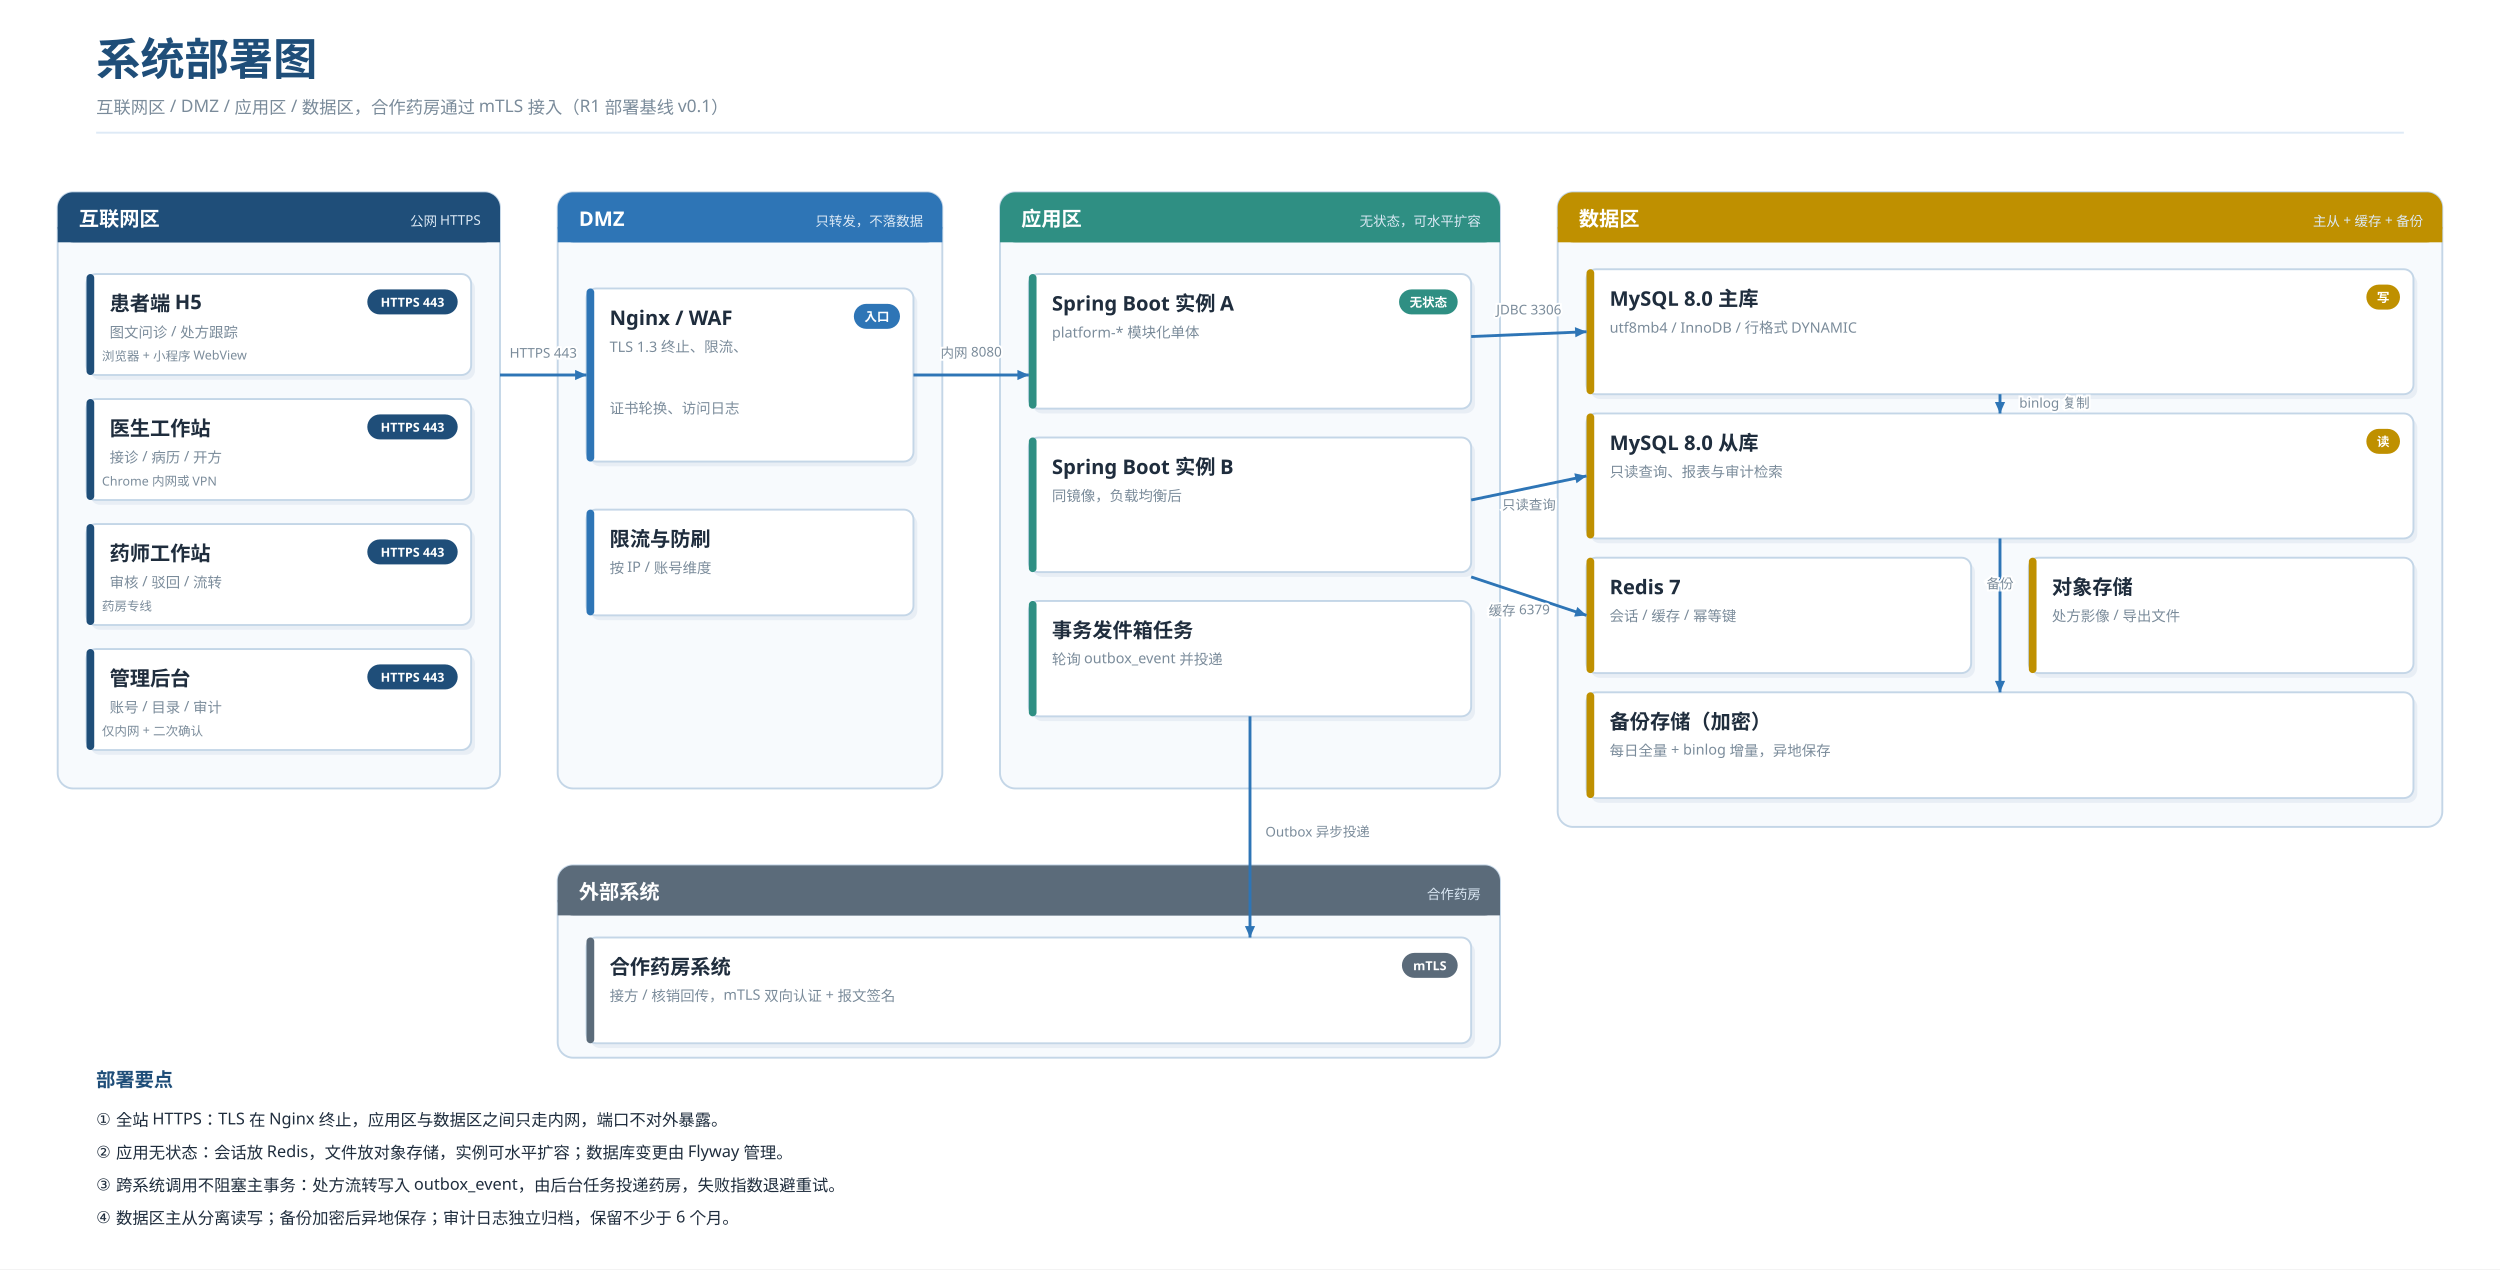
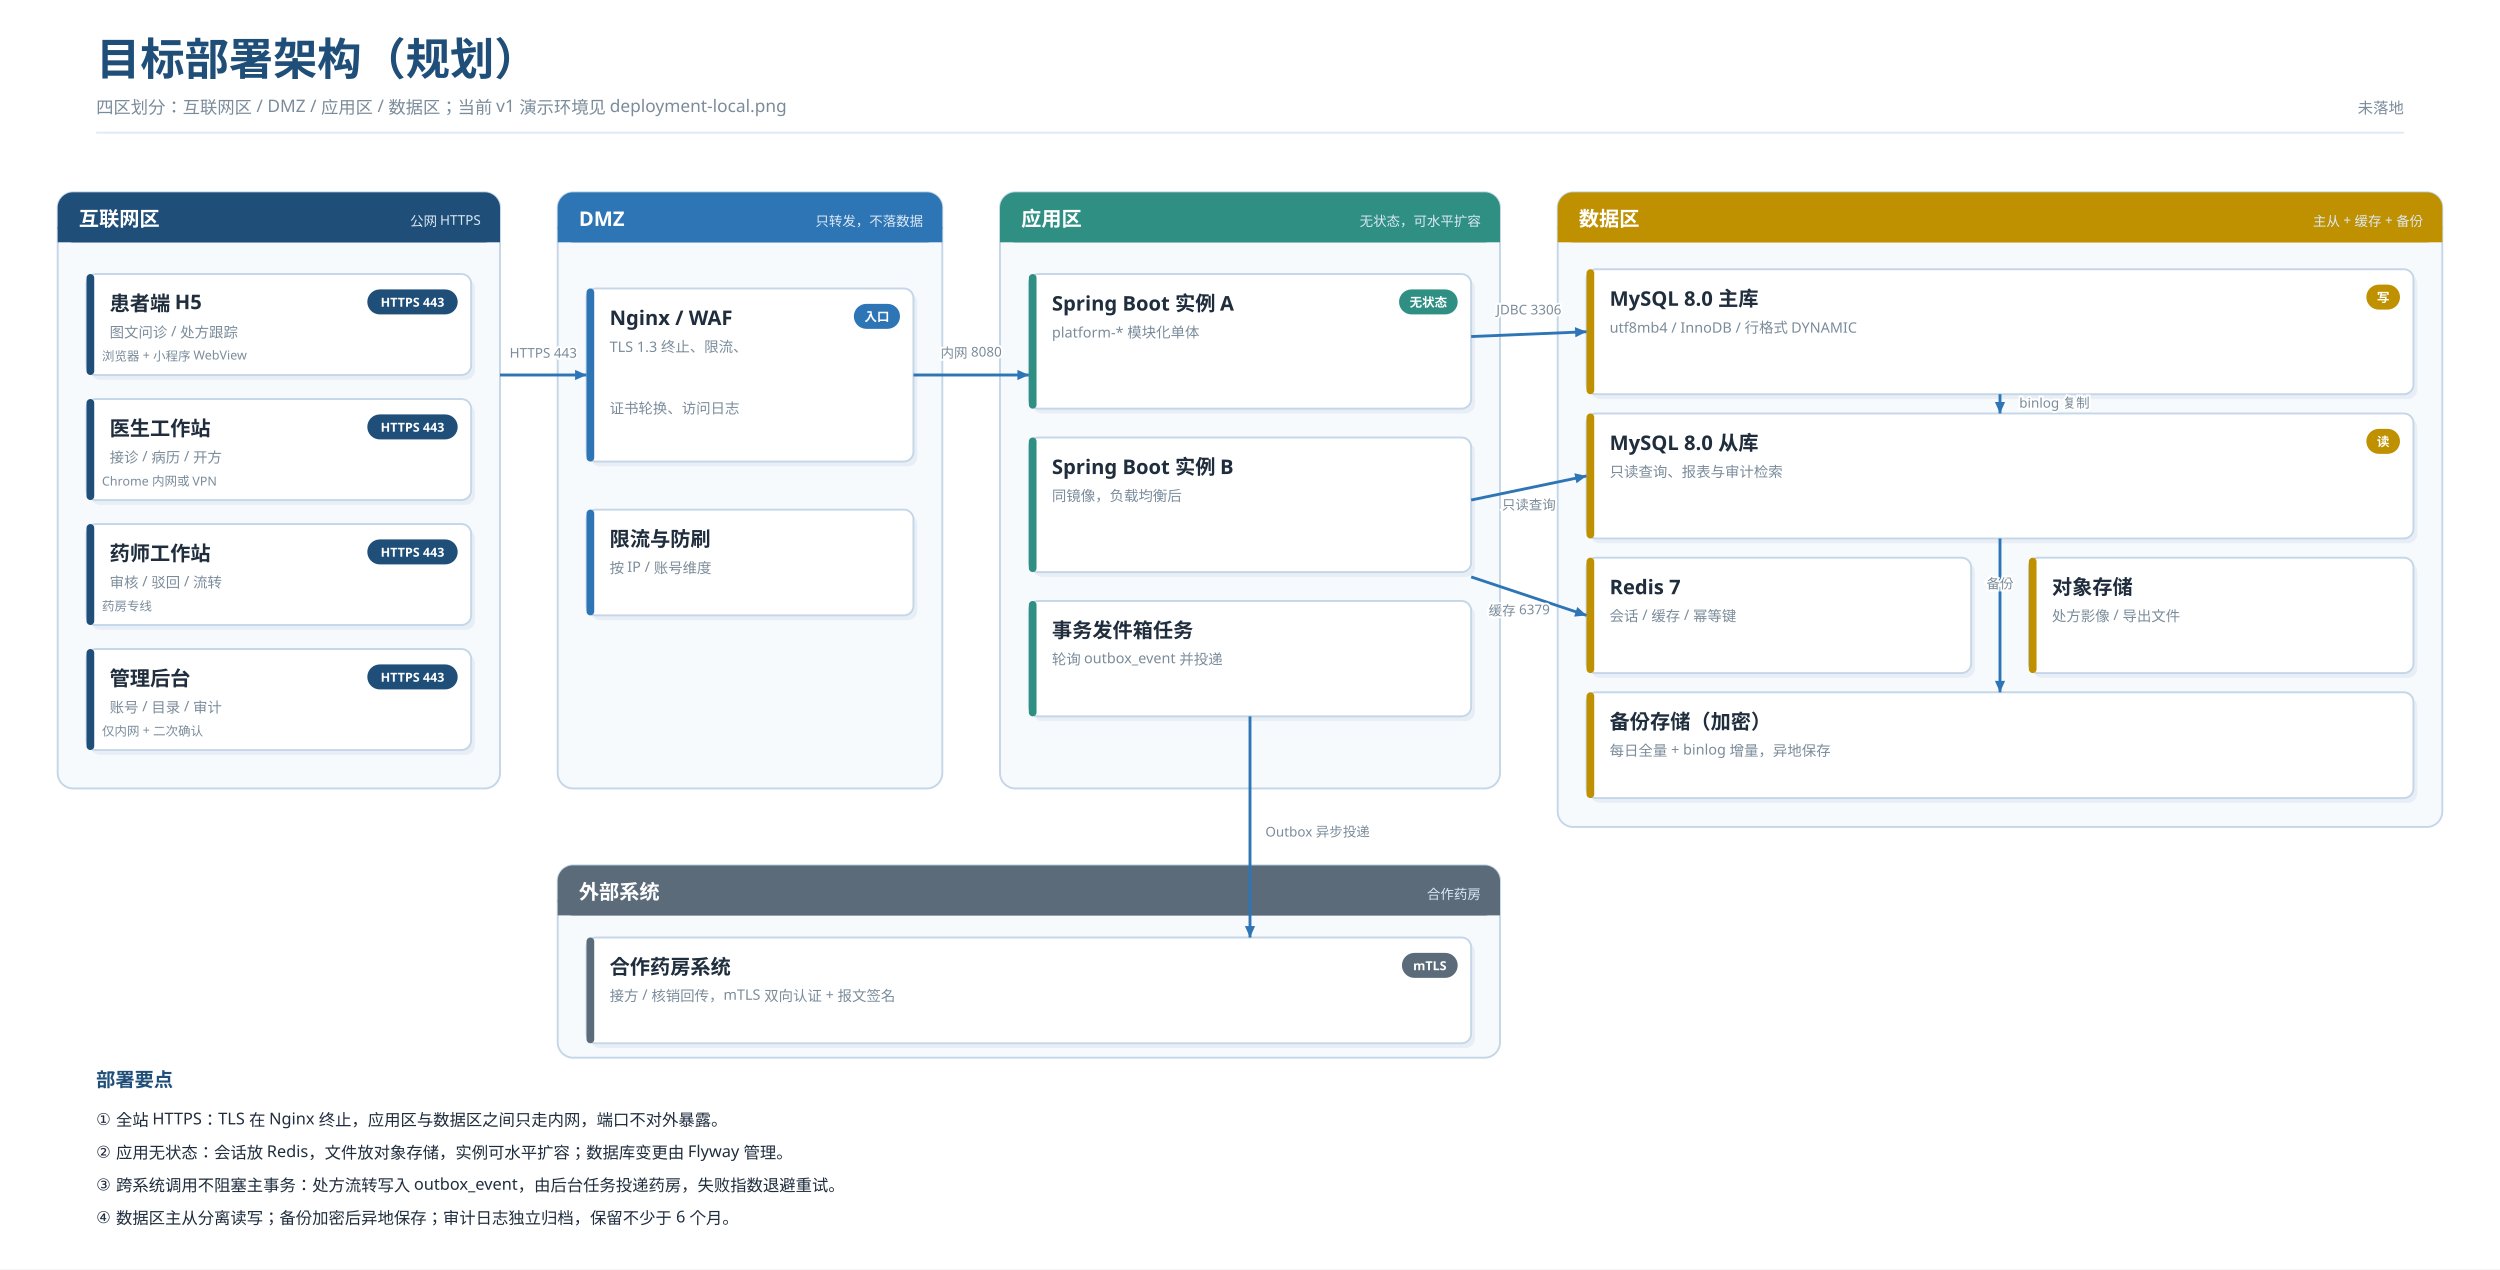
<svg xmlns="http://www.w3.org/2000/svg" width="2600" height="1320" viewBox="0 0 2600 1320">
  <rect width="2600" height="1320" fill="#FFFFFF" />
-   <text x="100" y="78" font-family="Microsoft YaHei,Segoe UI,sans-serif" font-size="46" font-weight="bold" fill="#1F4E79" text-anchor="start">系统部署图</text>
-   <text x="100" y="118" font-family="Microsoft YaHei,Segoe UI,sans-serif" font-size="18" font-weight="normal" fill="#7A8B9A" text-anchor="start">互联网区 / DMZ / 应用区 / 数据区，合作药房通过 mTLS 接入（R1 部署基线 v0.1）</text>
+   <text x="100" y="78" font-family="Microsoft YaHei,Segoe UI,sans-serif" font-size="46" font-weight="bold" fill="#1F4E79" text-anchor="start">目标部署架构（规划）</text>
+   <text x="100" y="118" font-family="Microsoft YaHei,Segoe UI,sans-serif" font-size="18" font-weight="normal" fill="#7A8B9A" text-anchor="start">四区划分：互联网区 / DMZ / 应用区 / 数据区；当前 v1 演示环境见 deployment-local.png</text>
  <polyline points="100,138 2500,138" fill="none" stroke="#DEEAF6" stroke-width="2" stroke-linejoin="round" />
+   <text x="2500" y="118" font-family="Microsoft YaHei,Segoe UI,sans-serif" font-size="16" font-weight="normal" fill="#7A8B9A" text-anchor="end">未落地</text>
  <rect x="60" y="200" width="460" height="620" rx="16" ry="16" fill="#F7FAFD" stroke="#C4D6E7" stroke-width="2" />
  <rect x="60" y="200" width="460" height="52" rx="16" ry="16" fill="#1F4E79" />
  <rect x="60" y="236" width="460" height="16" fill="#1F4E79" />
  <text x="82" y="235" font-family="Microsoft YaHei,Segoe UI,sans-serif" font-size="21" font-weight="bold" fill="#FFFFFF" text-anchor="start">互联网区</text>
  <text x="500" y="235" font-family="Microsoft YaHei,Segoe UI,sans-serif" font-size="14" font-weight="normal" fill="#DCE9F5" text-anchor="end">公网 HTTPS</text>
  <rect x="580" y="200" width="400" height="620" rx="16" ry="16" fill="#F7FAFD" stroke="#C4D6E7" stroke-width="2" />
  <rect x="580" y="200" width="400" height="52" rx="16" ry="16" fill="#2E75B6" />
  <rect x="580" y="236" width="400" height="16" fill="#2E75B6" />
  <text x="602" y="235" font-family="Microsoft YaHei,Segoe UI,sans-serif" font-size="21" font-weight="bold" fill="#FFFFFF" text-anchor="start">DMZ</text>
  <text x="960" y="235" font-family="Microsoft YaHei,Segoe UI,sans-serif" font-size="14" font-weight="normal" fill="#DCE9F5" text-anchor="end">只转发，不落数据</text>
  <rect x="1040" y="200" width="520" height="620" rx="16" ry="16" fill="#F7FAFD" stroke="#C4D6E7" stroke-width="2" />
  <rect x="1040" y="200" width="520" height="52" rx="16" ry="16" fill="#2F8F83" />
  <rect x="1040" y="236" width="520" height="16" fill="#2F8F83" />
  <text x="1062" y="235" font-family="Microsoft YaHei,Segoe UI,sans-serif" font-size="21" font-weight="bold" fill="#FFFFFF" text-anchor="start">应用区</text>
  <text x="1540" y="235" font-family="Microsoft YaHei,Segoe UI,sans-serif" font-size="14" font-weight="normal" fill="#DCE9F5" text-anchor="end">无状态，可水平扩容</text>
  <rect x="1620" y="200" width="920" height="660" rx="16" ry="16" fill="#F7FAFD" stroke="#C4D6E7" stroke-width="2" />
  <rect x="1620" y="200" width="920" height="52" rx="16" ry="16" fill="#BF9000" />
  <rect x="1620" y="236" width="920" height="16" fill="#BF9000" />
  <text x="1642" y="235" font-family="Microsoft YaHei,Segoe UI,sans-serif" font-size="21" font-weight="bold" fill="#FFFFFF" text-anchor="start">数据区</text>
  <text x="2520" y="235" font-family="Microsoft YaHei,Segoe UI,sans-serif" font-size="14" font-weight="normal" fill="#DCE9F5" text-anchor="end">主从 + 缓存 + 备份</text>
  <rect x="580" y="900" width="980" height="200" rx="16" ry="16" fill="#F7FAFD" stroke="#C4D6E7" stroke-width="2" />
  <rect x="580" y="900" width="980" height="52" rx="16" ry="16" fill="#5B6B7A" />
  <rect x="580" y="936" width="980" height="16" fill="#5B6B7A" />
  <text x="602" y="935" font-family="Microsoft YaHei,Segoe UI,sans-serif" font-size="21" font-weight="bold" fill="#FFFFFF" text-anchor="start">外部系统</text>
  <text x="1540" y="935" font-family="Microsoft YaHei,Segoe UI,sans-serif" font-size="14" font-weight="normal" fill="#DCE9F5" text-anchor="end">合作药房</text>
  <rect x="94" y="290" width="400" height="105" rx="10" ry="10" fill="#E8EEF5" />
  <rect x="90" y="285" width="400" height="105" rx="10" ry="10" fill="#FFFFFF" stroke="#C4D6E7" stroke-width="2" />
  <rect x="90" y="285" width="8" height="105" rx="4" ry="4" fill="#1F4E79" />
  <text x="114" y="323" font-family="Microsoft YaHei,Segoe UI,sans-serif" font-size="21" font-weight="bold" fill="#1F2D3D" text-anchor="start">患者端 H5</text>
  <text x="114" y="351" font-family="Microsoft YaHei,Segoe UI,sans-serif" font-size="15" font-weight="normal" fill="#7A8B9A" text-anchor="start">图文问诊 / 处方跟踪</text>
  <rect x="382.0" y="301" width="94.0" height="26" rx="13" ry="13" fill="#1F4E79" />
  <text x="429.0" y="319" font-family="Microsoft YaHei,Segoe UI,sans-serif" font-size="13" font-weight="bold" fill="#FFFFFF" text-anchor="middle">HTTPS 443</text>
  <text x="106" y="375" font-family="Microsoft YaHei,Segoe UI,sans-serif" font-size="13" font-weight="normal" fill="#7A8B9A" text-anchor="start">浏览器 + 小程序 WebView</text>
  <rect x="94" y="420" width="400" height="105" rx="10" ry="10" fill="#E8EEF5" />
  <rect x="90" y="415" width="400" height="105" rx="10" ry="10" fill="#FFFFFF" stroke="#C4D6E7" stroke-width="2" />
  <rect x="90" y="415" width="8" height="105" rx="4" ry="4" fill="#1F4E79" />
  <text x="114" y="453" font-family="Microsoft YaHei,Segoe UI,sans-serif" font-size="21" font-weight="bold" fill="#1F2D3D" text-anchor="start">医生工作站</text>
  <text x="114" y="481" font-family="Microsoft YaHei,Segoe UI,sans-serif" font-size="15" font-weight="normal" fill="#7A8B9A" text-anchor="start">接诊 / 病历 / 开方</text>
  <rect x="382.0" y="431" width="94.0" height="26" rx="13" ry="13" fill="#1F4E79" />
  <text x="429.0" y="449" font-family="Microsoft YaHei,Segoe UI,sans-serif" font-size="13" font-weight="bold" fill="#FFFFFF" text-anchor="middle">HTTPS 443</text>
  <text x="106" y="505" font-family="Microsoft YaHei,Segoe UI,sans-serif" font-size="13" font-weight="normal" fill="#7A8B9A" text-anchor="start">Chrome 内网或 VPN</text>
  <rect x="94" y="550" width="400" height="105" rx="10" ry="10" fill="#E8EEF5" />
  <rect x="90" y="545" width="400" height="105" rx="10" ry="10" fill="#FFFFFF" stroke="#C4D6E7" stroke-width="2" />
  <rect x="90" y="545" width="8" height="105" rx="4" ry="4" fill="#1F4E79" />
  <text x="114" y="583" font-family="Microsoft YaHei,Segoe UI,sans-serif" font-size="21" font-weight="bold" fill="#1F2D3D" text-anchor="start">药师工作站</text>
  <text x="114" y="611" font-family="Microsoft YaHei,Segoe UI,sans-serif" font-size="15" font-weight="normal" fill="#7A8B9A" text-anchor="start">审核 / 驳回 / 流转</text>
  <rect x="382.0" y="561" width="94.0" height="26" rx="13" ry="13" fill="#1F4E79" />
  <text x="429.0" y="579" font-family="Microsoft YaHei,Segoe UI,sans-serif" font-size="13" font-weight="bold" fill="#FFFFFF" text-anchor="middle">HTTPS 443</text>
  <text x="106" y="635" font-family="Microsoft YaHei,Segoe UI,sans-serif" font-size="13" font-weight="normal" fill="#7A8B9A" text-anchor="start">药房专线</text>
  <rect x="94" y="680" width="400" height="105" rx="10" ry="10" fill="#E8EEF5" />
  <rect x="90" y="675" width="400" height="105" rx="10" ry="10" fill="#FFFFFF" stroke="#C4D6E7" stroke-width="2" />
  <rect x="90" y="675" width="8" height="105" rx="4" ry="4" fill="#1F4E79" />
  <text x="114" y="713" font-family="Microsoft YaHei,Segoe UI,sans-serif" font-size="21" font-weight="bold" fill="#1F2D3D" text-anchor="start">管理后台</text>
  <text x="114" y="741" font-family="Microsoft YaHei,Segoe UI,sans-serif" font-size="15" font-weight="normal" fill="#7A8B9A" text-anchor="start">账号 / 目录 / 审计</text>
  <rect x="382.0" y="691" width="94.0" height="26" rx="13" ry="13" fill="#1F4E79" />
  <text x="429.0" y="709" font-family="Microsoft YaHei,Segoe UI,sans-serif" font-size="13" font-weight="bold" fill="#FFFFFF" text-anchor="middle">HTTPS 443</text>
  <text x="106" y="765" font-family="Microsoft YaHei,Segoe UI,sans-serif" font-size="13" font-weight="normal" fill="#7A8B9A" text-anchor="start">仅内网 + 二次确认</text>
  <rect x="614" y="305" width="340" height="180" rx="10" ry="10" fill="#E8EEF5" />
  <rect x="610" y="300" width="340" height="180" rx="10" ry="10" fill="#FFFFFF" stroke="#C4D6E7" stroke-width="2" />
  <rect x="610" y="300" width="8" height="180" rx="4" ry="4" fill="#2E75B6" />
  <text x="634" y="338" font-family="Microsoft YaHei,Segoe UI,sans-serif" font-size="21" font-weight="bold" fill="#1F2D3D" text-anchor="start">Nginx / WAF</text>
  <text x="634" y="366" font-family="Microsoft YaHei,Segoe UI,sans-serif" font-size="15" font-weight="normal" fill="#7A8B9A" text-anchor="start">TLS 1.3 终止、限流、</text>
  <rect x="888.0" y="316" width="48.0" height="26" rx="13" ry="13" fill="#2E75B6" />
  <text x="912.0" y="334" font-family="Microsoft YaHei,Segoe UI,sans-serif" font-size="13" font-weight="bold" fill="#FFFFFF" text-anchor="middle">入口</text>
  <text x="634" y="430" font-family="Microsoft YaHei,Segoe UI,sans-serif" font-size="15" font-weight="normal" fill="#7A8B9A" text-anchor="start">证书轮换、访问日志</text>
  <rect x="614" y="535" width="340" height="110" rx="10" ry="10" fill="#E8EEF5" />
  <rect x="610" y="530" width="340" height="110" rx="10" ry="10" fill="#FFFFFF" stroke="#C4D6E7" stroke-width="2" />
  <rect x="610" y="530" width="8" height="110" rx="4" ry="4" fill="#2E75B6" />
  <text x="634" y="568" font-family="Microsoft YaHei,Segoe UI,sans-serif" font-size="21" font-weight="bold" fill="#1F2D3D" text-anchor="start">限流与防刷</text>
  <text x="634" y="596" font-family="Microsoft YaHei,Segoe UI,sans-serif" font-size="15" font-weight="normal" fill="#7A8B9A" text-anchor="start">按 IP / 账号维度</text>
  <rect x="1074" y="290" width="460" height="140" rx="10" ry="10" fill="#E8EEF5" />
  <rect x="1070" y="285" width="460" height="140" rx="10" ry="10" fill="#FFFFFF" stroke="#C4D6E7" stroke-width="2" />
  <rect x="1070" y="285" width="8" height="140" rx="4" ry="4" fill="#2F8F83" />
  <text x="1094" y="323" font-family="Microsoft YaHei,Segoe UI,sans-serif" font-size="21" font-weight="bold" fill="#1F2D3D" text-anchor="start">Spring Boot 实例 A</text>
  <text x="1094" y="351" font-family="Microsoft YaHei,Segoe UI,sans-serif" font-size="15" font-weight="normal" fill="#7A8B9A" text-anchor="start">platform-* 模块化单体</text>
  <rect x="1455.0" y="301" width="61.0" height="26" rx="13" ry="13" fill="#2F8F83" />
  <text x="1485.5" y="319" font-family="Microsoft YaHei,Segoe UI,sans-serif" font-size="13" font-weight="bold" fill="#FFFFFF" text-anchor="middle">无状态</text>
  <rect x="1074" y="460" width="460" height="140" rx="10" ry="10" fill="#E8EEF5" />
  <rect x="1070" y="455" width="460" height="140" rx="10" ry="10" fill="#FFFFFF" stroke="#C4D6E7" stroke-width="2" />
  <rect x="1070" y="455" width="8" height="140" rx="4" ry="4" fill="#2F8F83" />
  <text x="1094" y="493" font-family="Microsoft YaHei,Segoe UI,sans-serif" font-size="21" font-weight="bold" fill="#1F2D3D" text-anchor="start">Spring Boot 实例 B</text>
  <text x="1094" y="521" font-family="Microsoft YaHei,Segoe UI,sans-serif" font-size="15" font-weight="normal" fill="#7A8B9A" text-anchor="start">同镜像，负载均衡后</text>
  <rect x="1074" y="630" width="460" height="120" rx="10" ry="10" fill="#E8EEF5" />
  <rect x="1070" y="625" width="460" height="120" rx="10" ry="10" fill="#FFFFFF" stroke="#C4D6E7" stroke-width="2" />
  <rect x="1070" y="625" width="8" height="120" rx="4" ry="4" fill="#2F8F83" />
  <text x="1094" y="663" font-family="Microsoft YaHei,Segoe UI,sans-serif" font-size="21" font-weight="bold" fill="#1F2D3D" text-anchor="start">事务发件箱任务</text>
  <text x="1094" y="691" font-family="Microsoft YaHei,Segoe UI,sans-serif" font-size="15" font-weight="normal" fill="#7A8B9A" text-anchor="start">轮询 outbox_event 并投递</text>
  <rect x="1654" y="285" width="860" height="130" rx="10" ry="10" fill="#E8EEF5" />
  <rect x="1650" y="280" width="860" height="130" rx="10" ry="10" fill="#FFFFFF" stroke="#C4D6E7" stroke-width="2" />
  <rect x="1650" y="280" width="8" height="130" rx="4" ry="4" fill="#BF9000" />
  <text x="1674" y="318" font-family="Microsoft YaHei,Segoe UI,sans-serif" font-size="21" font-weight="bold" fill="#1F2D3D" text-anchor="start">MySQL 8.0 主库</text>
  <text x="1674" y="346" font-family="Microsoft YaHei,Segoe UI,sans-serif" font-size="15" font-weight="normal" fill="#7A8B9A" text-anchor="start">utf8mb4 / InnoDB / 行格式 DYNAMIC</text>
  <rect x="2461.0" y="296" width="35.0" height="26" rx="13" ry="13" fill="#BF9000" />
  <text x="2478.5" y="314" font-family="Microsoft YaHei,Segoe UI,sans-serif" font-size="13" font-weight="bold" fill="#FFFFFF" text-anchor="middle">写</text>
  <rect x="1654" y="435" width="860" height="130" rx="10" ry="10" fill="#E8EEF5" />
  <rect x="1650" y="430" width="860" height="130" rx="10" ry="10" fill="#FFFFFF" stroke="#C4D6E7" stroke-width="2" />
  <rect x="1650" y="430" width="8" height="130" rx="4" ry="4" fill="#BF9000" />
  <text x="1674" y="468" font-family="Microsoft YaHei,Segoe UI,sans-serif" font-size="21" font-weight="bold" fill="#1F2D3D" text-anchor="start">MySQL 8.0 从库</text>
  <text x="1674" y="496" font-family="Microsoft YaHei,Segoe UI,sans-serif" font-size="15" font-weight="normal" fill="#7A8B9A" text-anchor="start">只读查询、报表与审计检索</text>
  <rect x="2461.0" y="446" width="35.0" height="26" rx="13" ry="13" fill="#BF9000" />
  <text x="2478.5" y="464" font-family="Microsoft YaHei,Segoe UI,sans-serif" font-size="13" font-weight="bold" fill="#FFFFFF" text-anchor="middle">读</text>
  <rect x="1654" y="585" width="400" height="120" rx="10" ry="10" fill="#E8EEF5" />
  <rect x="1650" y="580" width="400" height="120" rx="10" ry="10" fill="#FFFFFF" stroke="#C4D6E7" stroke-width="2" />
  <rect x="1650" y="580" width="8" height="120" rx="4" ry="4" fill="#BF9000" />
  <text x="1674" y="618" font-family="Microsoft YaHei,Segoe UI,sans-serif" font-size="21" font-weight="bold" fill="#1F2D3D" text-anchor="start">Redis 7</text>
  <text x="1674" y="646" font-family="Microsoft YaHei,Segoe UI,sans-serif" font-size="15" font-weight="normal" fill="#7A8B9A" text-anchor="start">会话 / 缓存 / 幂等键</text>
  <rect x="2114" y="585" width="400" height="120" rx="10" ry="10" fill="#E8EEF5" />
  <rect x="2110" y="580" width="400" height="120" rx="10" ry="10" fill="#FFFFFF" stroke="#C4D6E7" stroke-width="2" />
  <rect x="2110" y="580" width="8" height="120" rx="4" ry="4" fill="#BF9000" />
  <text x="2134" y="618" font-family="Microsoft YaHei,Segoe UI,sans-serif" font-size="21" font-weight="bold" fill="#1F2D3D" text-anchor="start">对象存储</text>
  <text x="2134" y="646" font-family="Microsoft YaHei,Segoe UI,sans-serif" font-size="15" font-weight="normal" fill="#7A8B9A" text-anchor="start">处方影像 / 导出文件</text>
  <rect x="1654" y="725" width="860" height="110" rx="10" ry="10" fill="#E8EEF5" />
  <rect x="1650" y="720" width="860" height="110" rx="10" ry="10" fill="#FFFFFF" stroke="#C4D6E7" stroke-width="2" />
  <rect x="1650" y="720" width="8" height="110" rx="4" ry="4" fill="#BF9000" />
  <text x="1674" y="758" font-family="Microsoft YaHei,Segoe UI,sans-serif" font-size="21" font-weight="bold" fill="#1F2D3D" text-anchor="start">备份存储（加密）</text>
  <text x="1674" y="786" font-family="Microsoft YaHei,Segoe UI,sans-serif" font-size="15" font-weight="normal" fill="#7A8B9A" text-anchor="start">每日全量 + binlog 增量，异地保存</text>
  <rect x="614" y="980" width="920" height="110" rx="10" ry="10" fill="#E8EEF5" />
  <rect x="610" y="975" width="920" height="110" rx="10" ry="10" fill="#FFFFFF" stroke="#C4D6E7" stroke-width="2" />
  <rect x="610" y="975" width="8" height="110" rx="4" ry="4" fill="#5B6B7A" />
  <text x="634" y="1013" font-family="Microsoft YaHei,Segoe UI,sans-serif" font-size="21" font-weight="bold" fill="#1F2D3D" text-anchor="start">合作药房系统</text>
  <text x="634" y="1041" font-family="Microsoft YaHei,Segoe UI,sans-serif" font-size="15" font-weight="normal" fill="#7A8B9A" text-anchor="start">接方 / 核销回传，mTLS 双向认证 + 报文签名</text>
  <rect x="1458.0" y="991" width="58.0" height="26" rx="13" ry="13" fill="#5B6B7A" />
  <text x="1487.0" y="1009" font-family="Microsoft YaHei,Segoe UI,sans-serif" font-size="13" font-weight="bold" fill="#FFFFFF" text-anchor="middle">mTLS</text>
  <polyline points="520,390 610,390" fill="none" stroke="#2E75B6" stroke-width="3" stroke-linejoin="round" />
  <polygon points="610,390 598.1,395.3 598.1,384.7" fill="#2E75B6" />
  <text x="565" y="372" font-family="Microsoft YaHei,Segoe UI,sans-serif" font-size="14" fill="#7A8B9A" text-anchor="middle" stroke="#FFFFFF" stroke-width="4" paint-order="stroke">HTTPS 443</text>
  <polyline points="950,390 1070,390" fill="none" stroke="#2E75B6" stroke-width="3" stroke-linejoin="round" />
  <polygon points="1070,390 1058.1,395.3 1058.1,384.7" fill="#2E75B6" />
  <text x="1010" y="372" font-family="Microsoft YaHei,Segoe UI,sans-serif" font-size="14" fill="#7A8B9A" text-anchor="middle" stroke="#FFFFFF" stroke-width="4" paint-order="stroke">内网 8080</text>
  <polyline points="1530,350 1650,345" fill="none" stroke="#2E75B6" stroke-width="3" stroke-linejoin="round" />
  <polygon points="1650,345 1638.4,350.8 1637.9,340.2" fill="#2E75B6" />
  <text x="1590" y="327" font-family="Microsoft YaHei,Segoe UI,sans-serif" font-size="14" fill="#7A8B9A" text-anchor="middle" stroke="#FFFFFF" stroke-width="4" paint-order="stroke">JDBC 3306</text>
  <polyline points="1530,520 1650,495" fill="none" stroke="#2E75B6" stroke-width="3" stroke-linejoin="round" />
  <polygon points="1650,495 1639.5,502.6 1637.3,492.2" fill="#2E75B6" />
  <text x="1590" y="530" font-family="Microsoft YaHei,Segoe UI,sans-serif" font-size="14" fill="#7A8B9A" text-anchor="middle" stroke="#FFFFFF" stroke-width="4" paint-order="stroke">只读查询</text>
  <polyline points="1530,600 1650,640" fill="none" stroke="#2E75B6" stroke-width="3" stroke-linejoin="round" />
  <polygon points="1650,640 1637.1,641.3 1640.4,631.2" fill="#2E75B6" />
  <text x="1580" y="640" font-family="Microsoft YaHei,Segoe UI,sans-serif" font-size="14" fill="#7A8B9A" text-anchor="middle" stroke="#FFFFFF" stroke-width="4" paint-order="stroke">缓存 6379</text>
  <polyline points="2080,410 2080,430" fill="none" stroke="#2E75B6" stroke-width="3" stroke-linejoin="round" />
  <polygon points="2080,430 2074.7,418.1 2085.3,418.1" fill="#2E75B6" />
  <text x="2100" y="424" font-family="Microsoft YaHei,Segoe UI,sans-serif" font-size="14" fill="#7A8B9A" text-anchor="start" stroke="#FFFFFF" stroke-width="4" paint-order="stroke">binlog 复制</text>
  <polyline points="2080,560 2080,720" fill="none" stroke="#2E75B6" stroke-width="3" stroke-linejoin="round" />
  <polygon points="2080,720 2074.7,708.1 2085.3,708.1" fill="#2E75B6" />
  <text x="2080" y="612" font-family="Microsoft YaHei,Segoe UI,sans-serif" font-size="14" fill="#7A8B9A" text-anchor="middle" stroke="#FFFFFF" stroke-width="4" paint-order="stroke">备份</text>
  <polyline points="1300,745 1300,975" fill="none" stroke="#2E75B6" stroke-width="3" stroke-linejoin="round" />
  <polygon points="1300,975 1294.7,963.1 1305.3,963.1" fill="#2E75B6" />
  <text x="1316" y="870" font-family="Microsoft YaHei,Segoe UI,sans-serif" font-size="14" fill="#7A8B9A" text-anchor="start" stroke="#FFFFFF" stroke-width="4" paint-order="stroke">Outbox 异步投递</text>
  <text x="100" y="1130" font-family="Microsoft YaHei,Segoe UI,sans-serif" font-size="20" font-weight="bold" fill="#1F4E79" text-anchor="start">部署要点</text>
  <text x="100" y="1170" font-family="Microsoft YaHei,Segoe UI,sans-serif" font-size="17" font-weight="normal" fill="#1F2D3D" text-anchor="start">① 全站 HTTPS：TLS 在 Nginx 终止，应用区与数据区之间只走内网，端口不对外暴露。</text>
  <text x="100" y="1204" font-family="Microsoft YaHei,Segoe UI,sans-serif" font-size="17" font-weight="normal" fill="#1F2D3D" text-anchor="start">② 应用无状态：会话放 Redis，文件放对象存储，实例可水平扩容；数据库变更由 Flyway 管理。</text>
  <text x="100" y="1238" font-family="Microsoft YaHei,Segoe UI,sans-serif" font-size="17" font-weight="normal" fill="#1F2D3D" text-anchor="start">③ 跨系统调用不阻塞主事务：处方流转写入 outbox_event，由后台任务投递药房，失败指数退避重试。</text>
  <text x="100" y="1272" font-family="Microsoft YaHei,Segoe UI,sans-serif" font-size="17" font-weight="normal" fill="#1F2D3D" text-anchor="start">④ 数据区主从分离读写；备份加密后异地保存；审计日志独立归档，保留不少于 6 个月。</text>
</svg>
